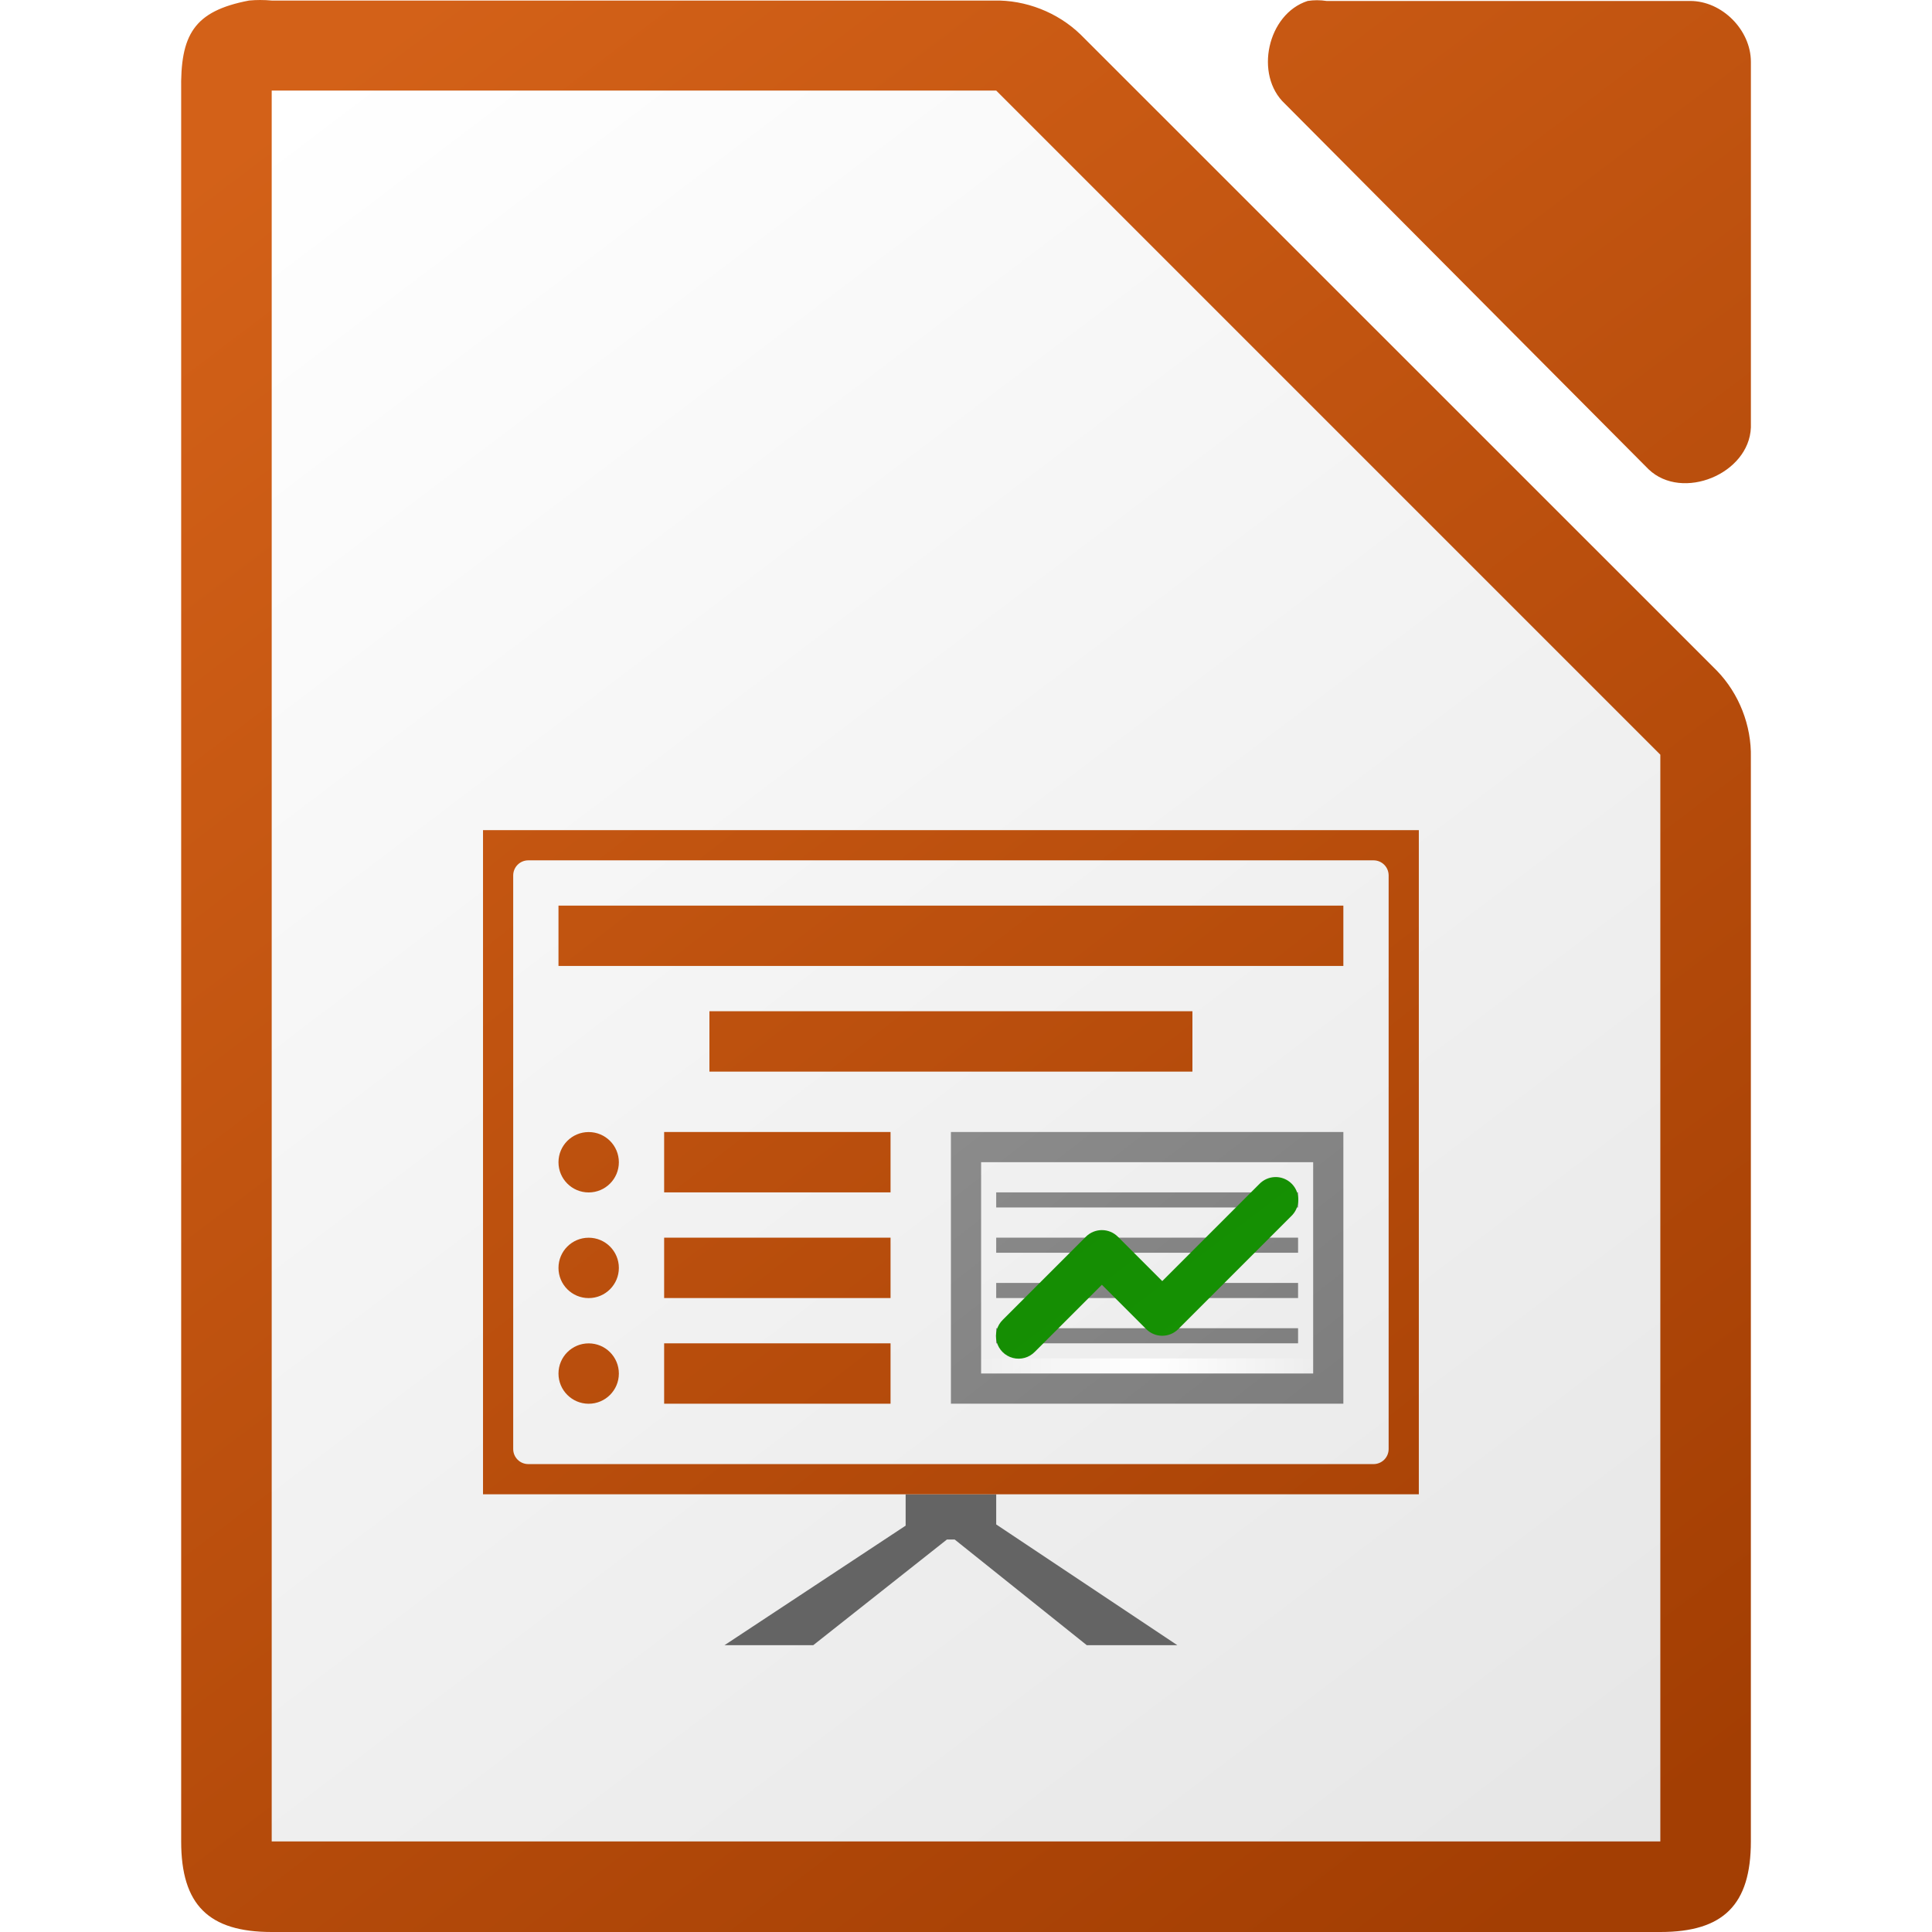
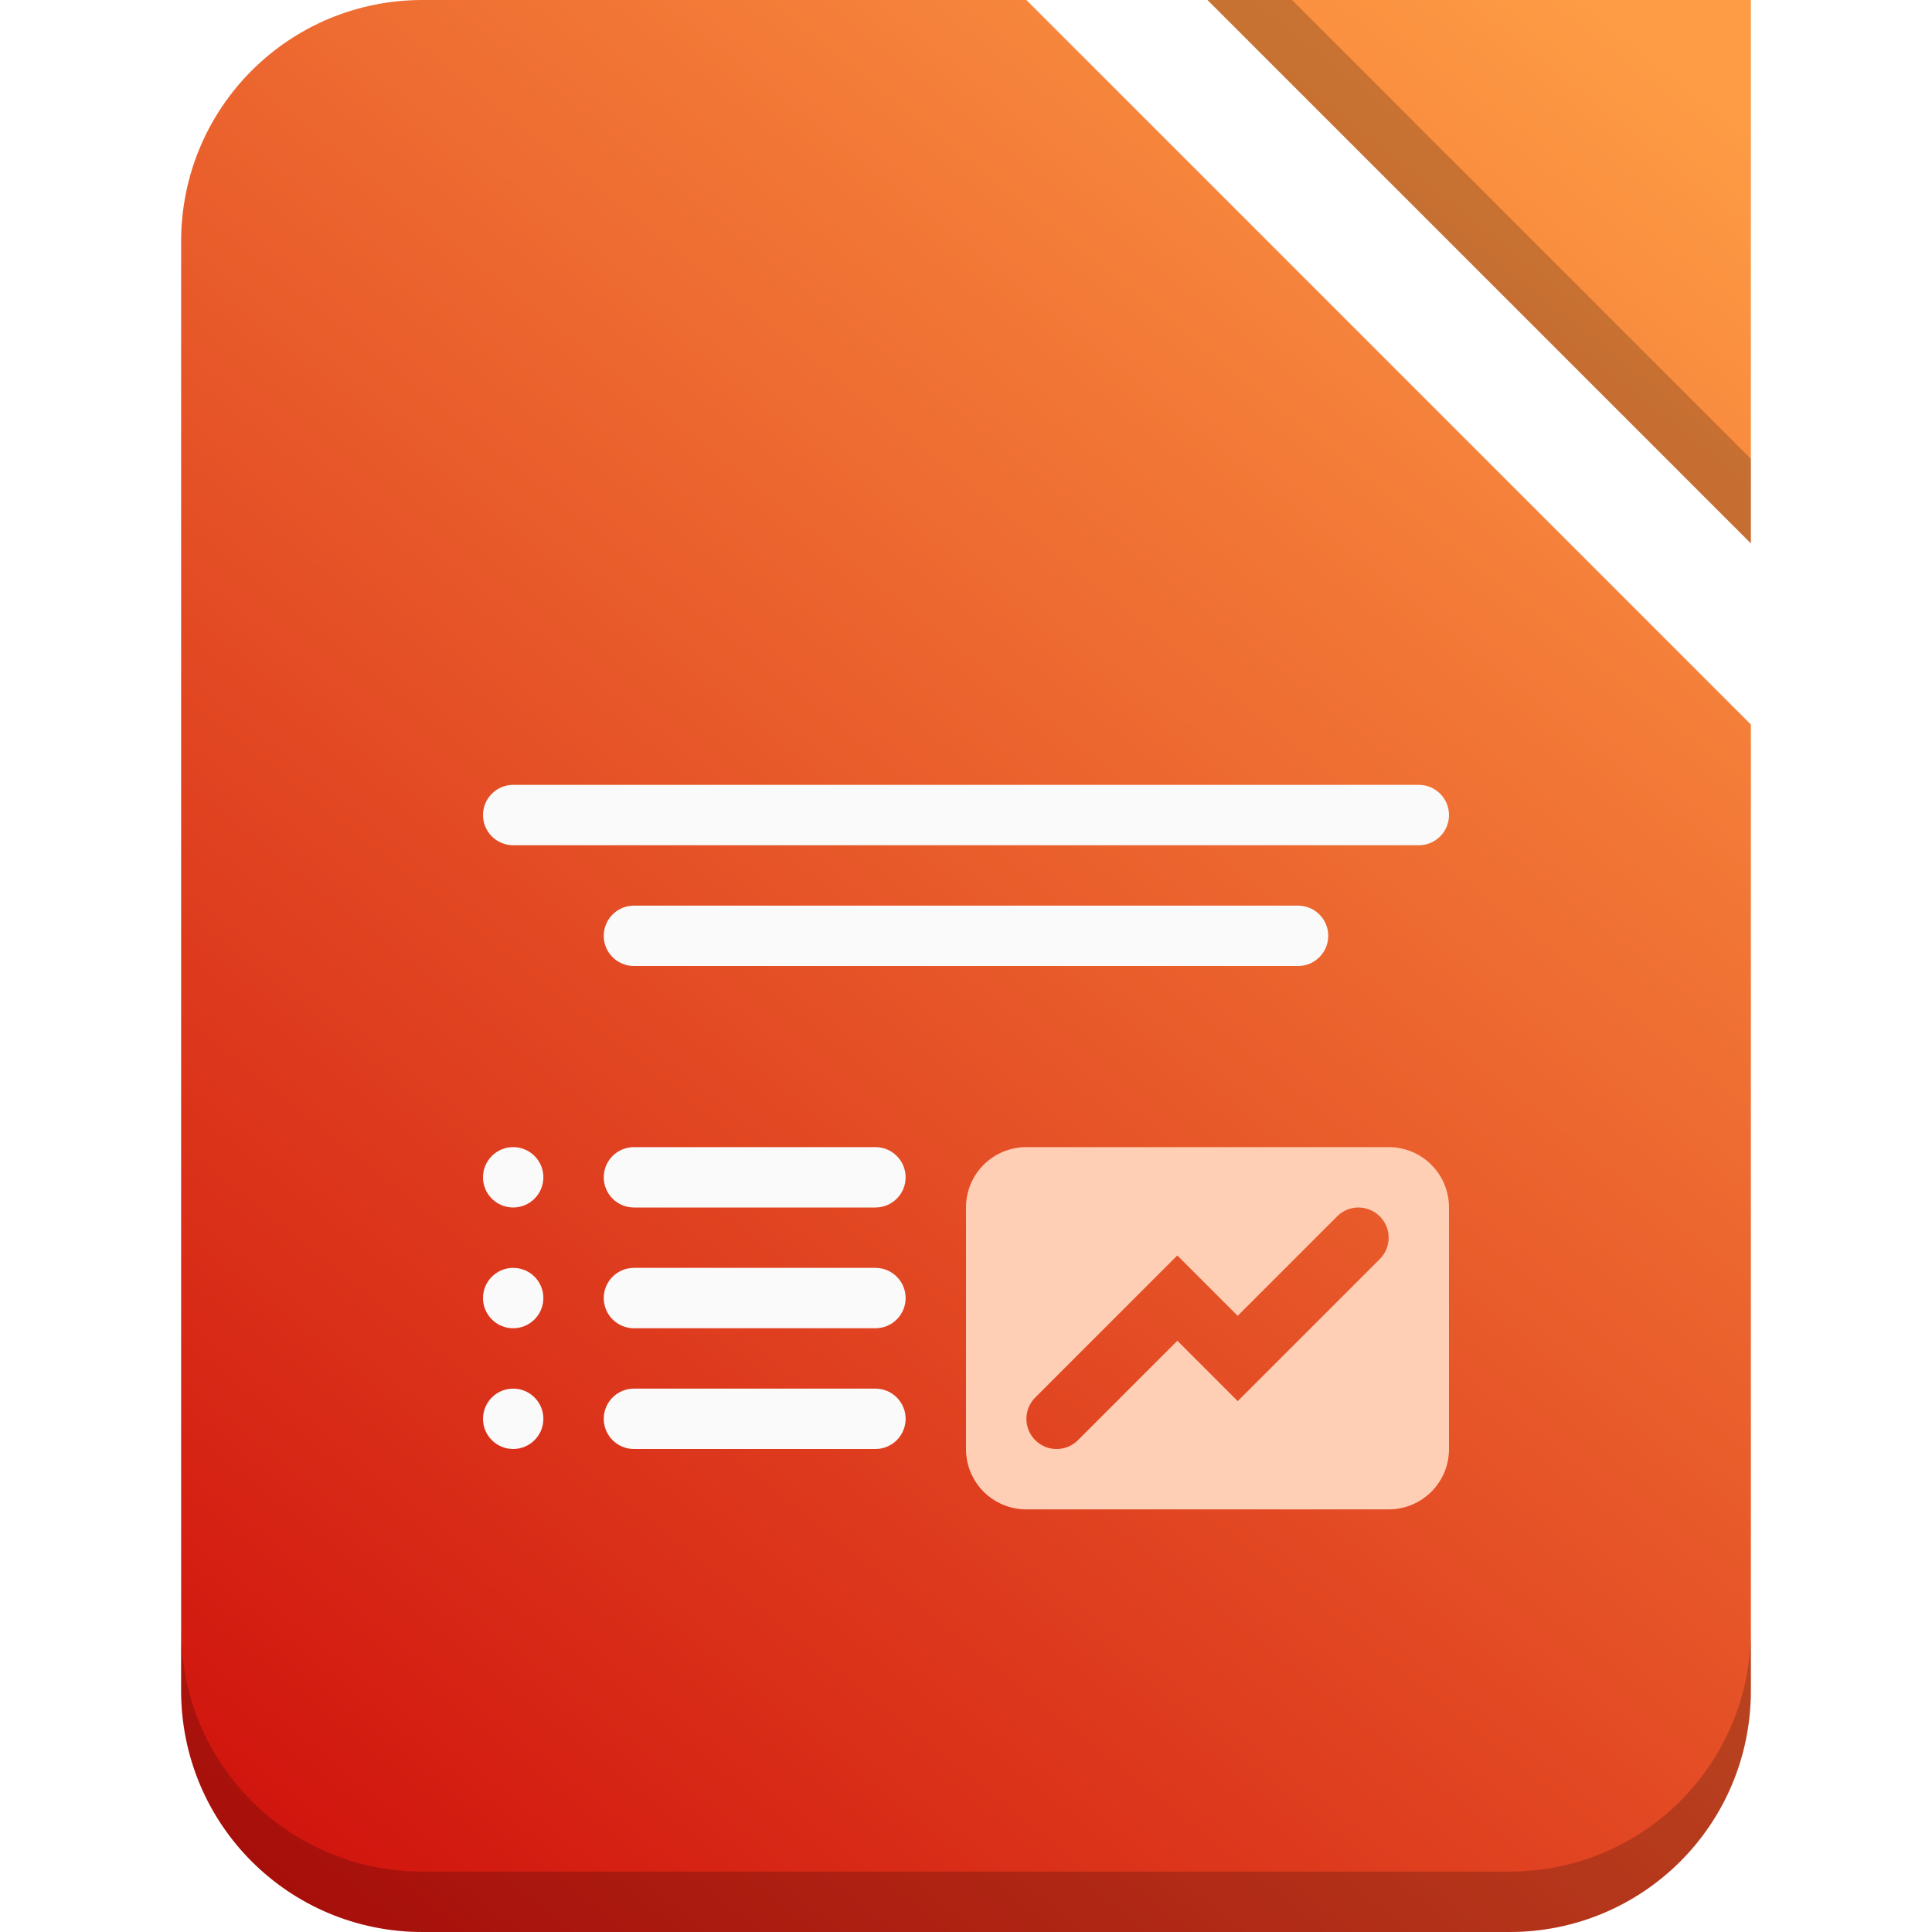
- <svg xmlns="http://www.w3.org/2000/svg" xmlns:xlink="http://www.w3.org/1999/xlink" viewBox="0 0 128 128">
-   <linearGradient id="a" gradientUnits="userSpaceOnUse" x1="108.001" x2="20.001" y1="122" y2="6">
-     <stop offset="0" stop-color="#18a303" />
-     <stop offset="1" stop-color="#106802" />
-   </linearGradient>
-   <linearGradient id="b" gradientUnits="userSpaceOnUse" x1="108.005" x2="19.323" y1="120.777" y2="6.715">
-     <stop offset="0" stop-color="#6e6e6e" />
-     <stop offset="1" stop-color="#b0b0b0" />
-   </linearGradient>
-   <linearGradient id="c" gradientTransform="matrix(.140493 0 0 .999984 67.07959 1284.617)" gradientUnits="userSpaceOnUse" x1="-17" x2="144" y1="-1194.638" y2="-1194.638">
-     <stop offset="0" stop-color="#fff" stop-opacity="0" />
-     <stop offset=".493" stop-color="#fff" />
-     <stop offset="1" stop-color="#fff" stop-opacity="0" />
-   </linearGradient>
-   <linearGradient id="d" gradientUnits="userSpaceOnUse" x1="107.001" x2="19.581" xlink:href="#e" y1="120.916" y2="8" />
-   <linearGradient id="e">
-     <stop offset="0" stop-color="#a33e03" />
-     <stop offset="1" stop-color="#d36118" />
-   </linearGradient>
-   <linearGradient id="f" gradientUnits="userSpaceOnUse" x1="108.001" x2="20.001" y1="122" y2="6">
-     <stop offset="0" stop-color="#e6e6e6" />
-     <stop offset="1" stop-color="#fff" />
-   </linearGradient>
-   <linearGradient id="g" gradientTransform="matrix(7.99974 0 0 7.99778 -873.9674 -7808.767)" gradientUnits="userSpaceOnUse" x1="122.75" x2="111.75" xlink:href="#e" y1="991.621" y2="977.117" />
-   <path d="m17.253 0c-.25 0-.501.011-.75.035-3.667.7-4.566 2.266-4.5 5.998v115.969c0 4.188 1.811 5.998 6 5.998h91.998c4.189-0 5.998-1.811 5.998-5.998v-71.818c.048-2.112-.78-4.23-2.25-5.748l-42.16-42.15c-1.518-1.469-3.638-2.299-5.75-2.25h-47.836c-.249-.024-.5-.035-.75-.035zm70.01.014c-.21 0-.419.017-.627.049-2.662.853-3.558 4.905-1.506 6.811l24.096 24.221c2.226 2.122 6.658.306 6.775-2.775v-24.221c-0-2.114-1.913-4.035-4.016-4.035h-24.094c-.208-.032-.419-.049-.629-.049z" fill="url(#g)" />
-   <path d="m18.001 6v116h92v-72l-44-44z" fill="url(#f)" />
-   <path d="m60.001 98.998v2.08l-12 7.92h5.879l8.855-7h .516l8.75 7h6l-12-8v-2z" fill="#646464" />
-   <path d="m32.001 55v44h62v-44zm3 2h56c .554 0 1 .446 1 1v38c0 .554-.446 1-1 1h-56c-.554 0-1-.446-1-1v-38c0-.554.446-1 1-1zm2 2.998v4h52v-4zm10 7v4h32v-4zm-3 8v4h15v-4zm-5 .004c-1.105-0-2 .895-2 2s .895 2 2 2c1.105 0 2-.895 2-2s-.895-2-2-2zm5 6.996v4h15v-4zm-5 .004c-1.105-0-2 .895-2 2s .895 2 2 2c1.105 0 2-.895 2-2s-.895-2-2-2zm5 6.996v4h15v-4zm-5 .004c-1.105-0-2 .895-2 2s .895 2 2 2c1.105 0 2-.895 2-2s-.895-2-2-2z" fill="url(#d)" />
-   <path d="m64.691 89.999h22.619v1h-22.619z" fill="url(#c)" />
-   <path d="m63.001 74.998v18h26v-18zm2 2h22v14h-22zm1 2v1h20v-1zm0 3v1h20v-1zm0 3v1h20v-1zm0 3v1h20v-1z" fill="url(#b)" />
-   <path d="m84.472 77.984a1.5 1.5 0 0 0 -1.031.453l-6.439 6.439-2.939-2.939a1.5 1.5 0 0 0 -2.121 0l-5.5 5.5a1.5 1.5 0 1 0 2.121 2.121l4.439-4.439 2.939 2.939a1.5 1.5 0 0 0 2.121 0l7.5-7.5a1.5 1.5 0 0 0 -1.09-2.574z" fill="url(#a)" />
+ <svg xmlns="http://www.w3.org/2000/svg" width="32" height="32" version="1.1" viewBox="0 0 32 32" xml:space="preserve">
+   <defs>
+     <linearGradient id="linearGradient3898" x1="4" x2="28" y1="31" y2="1" gradientUnits="userSpaceOnUse">
+       <stop stop-color="#d0120d" offset="0" />
+       <stop stop-color="#fe9c45" offset="1" />
+     </linearGradient>
+   </defs>
+   <g fill-rule="evenodd" stroke-linecap="square">
+     <path d="m7 0c-2.216 0-4 1.784-4 4v24c0 2.216 1.784 4 4 4h18c2.216 0 4-1.784 4-4v-16l-12-12h-10zm13 0 9 9v-9h-9z" fill="url(#linearGradient3898)" />
+     <g>
+       <path d="m3 27v1c0 2.216 1.784 4 4 4h18c2.216 0 4-1.784 4-4v-1c0 2.216-1.784 4-4 4h-18c-2.216 0-4-1.784-4-4z" fill-opacity=".199" />
+       <path d="m20 0h1.4l7.6 7.6v1.4z" fill-opacity=".201" />
+     </g>
+     <g>
+       <g fill="#fafafa">
+         <rect x="8" y="13" width="16" height="1" ry=".5" />
+         <rect x="10" y="15" width="12" height="1" ry=".5" />
+         <circle cx="8.5" cy="19.5" r=".5" />
+         <circle cx="8.5" cy="21.5" r=".5" />
+         <circle cx="8.5" cy="23.5" r=".5" />
+         <rect x="10" y="19" width="5" height="1" ry=".5" />
+         <rect x="10" y="21" width="5" height="1" ry=".5" />
+         <rect x="10" y="23" width="5" height="1" ry=".5" />
+       </g>
+       <path d="m17 19c-0.554 0-1 0.446-1 1v4c0 0.554 0.446 1 1 1h6c0.554 0 1-0.446 1-1v-4c0-0.554-0.446-1-1-1h-6zm5.422 1.006a0.5 0.5 0 0 1 0.432 0.141 0.5 0.5 0 0 1 0 0.707l-2.353 2.353-1-1-1.647 1.647a0.5 0.5 0 0 1-0.707 0 0.5 0.5 0 0 1 0-0.707l2.353-2.353 1 1 1.647-1.647a0.5 0.5 0 0 1 0.275-0.141z" fill="#fecfb5" />
+     </g>
+   </g>
</svg>
